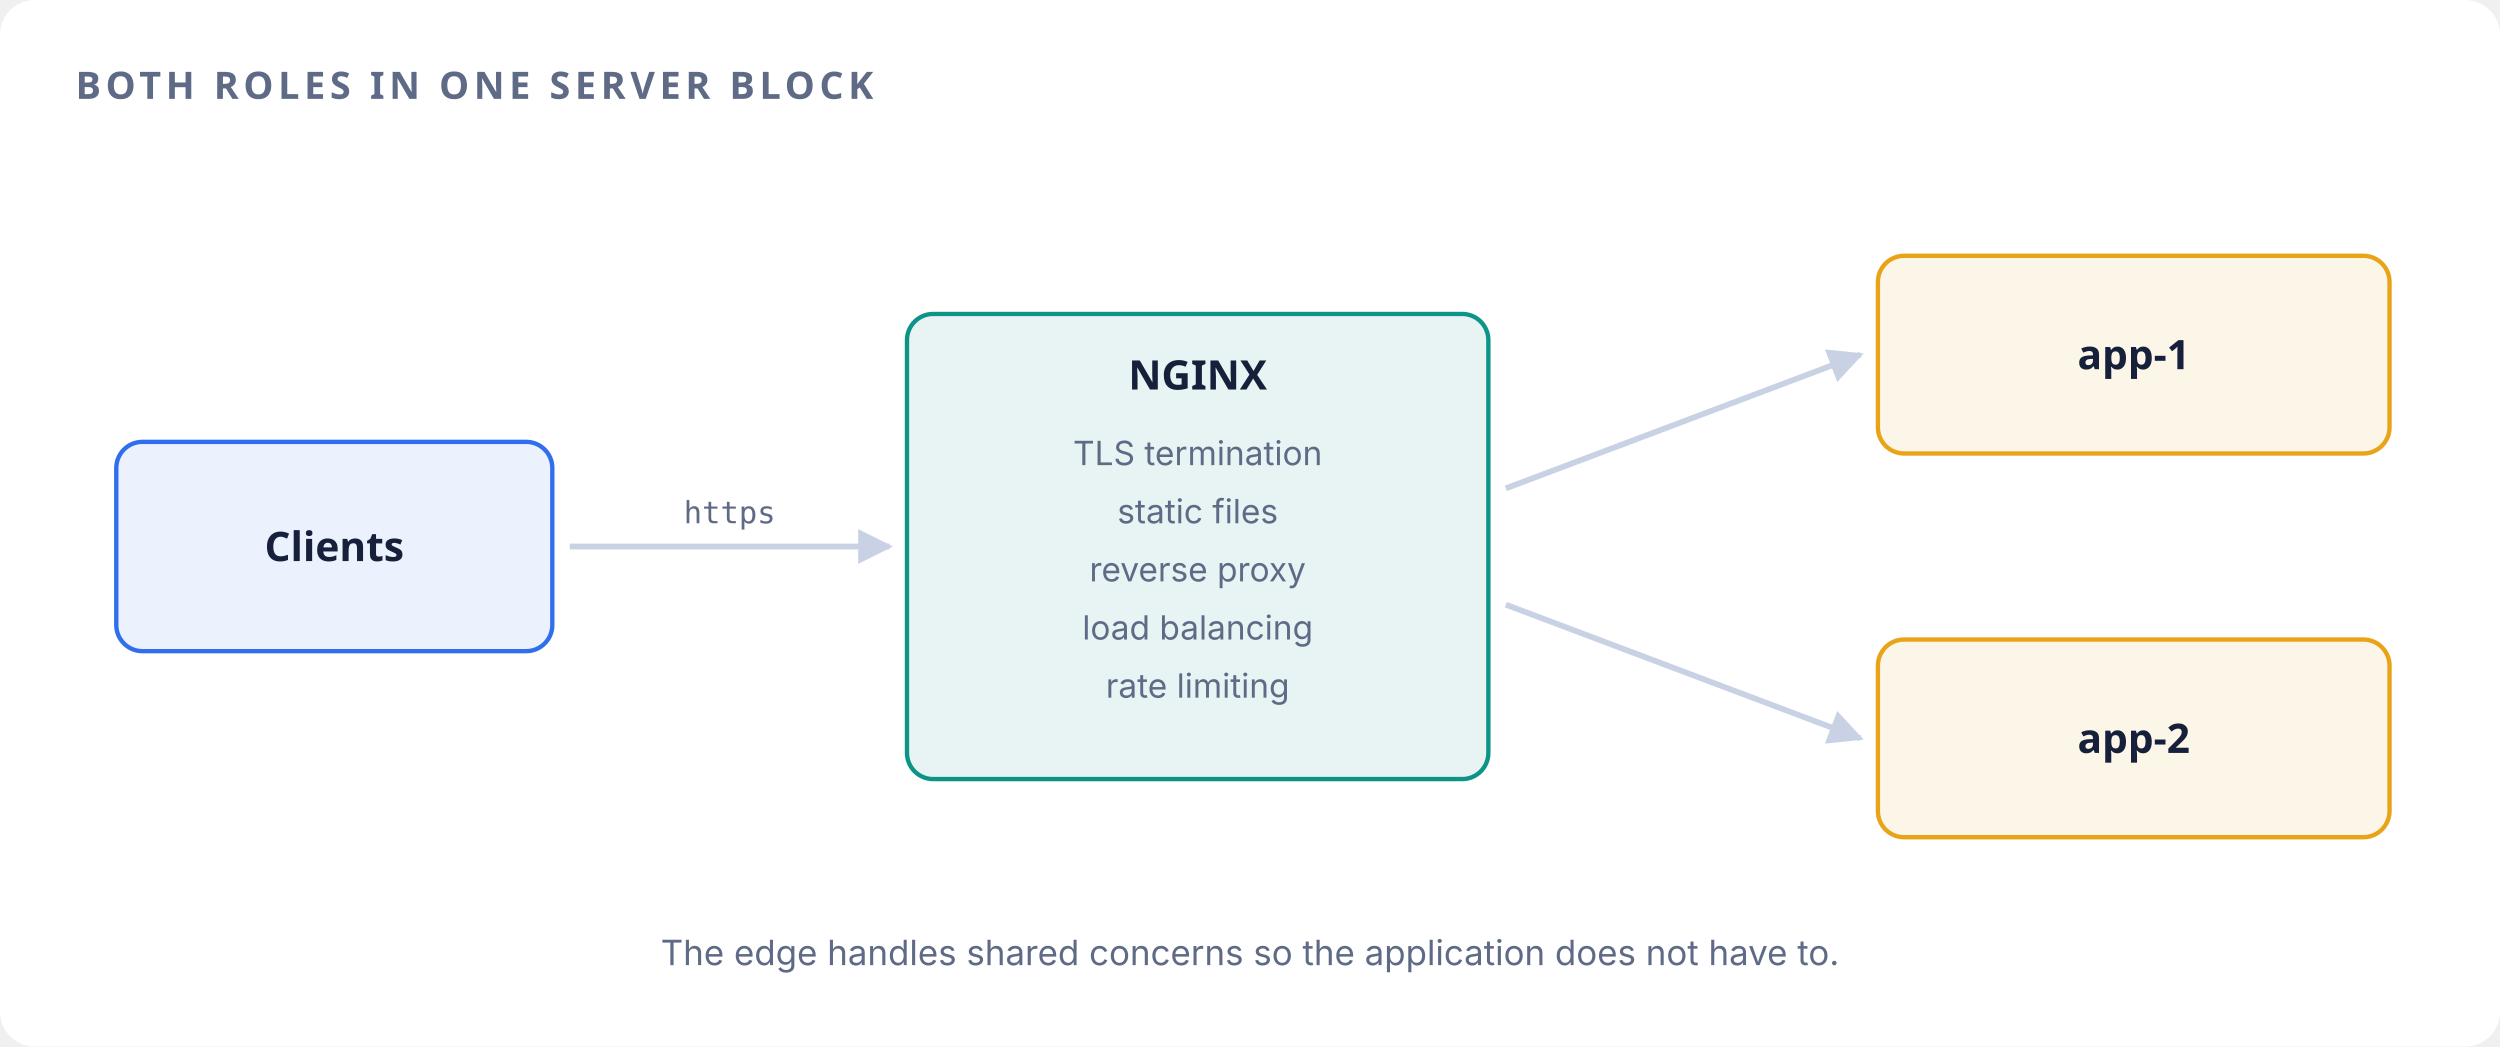
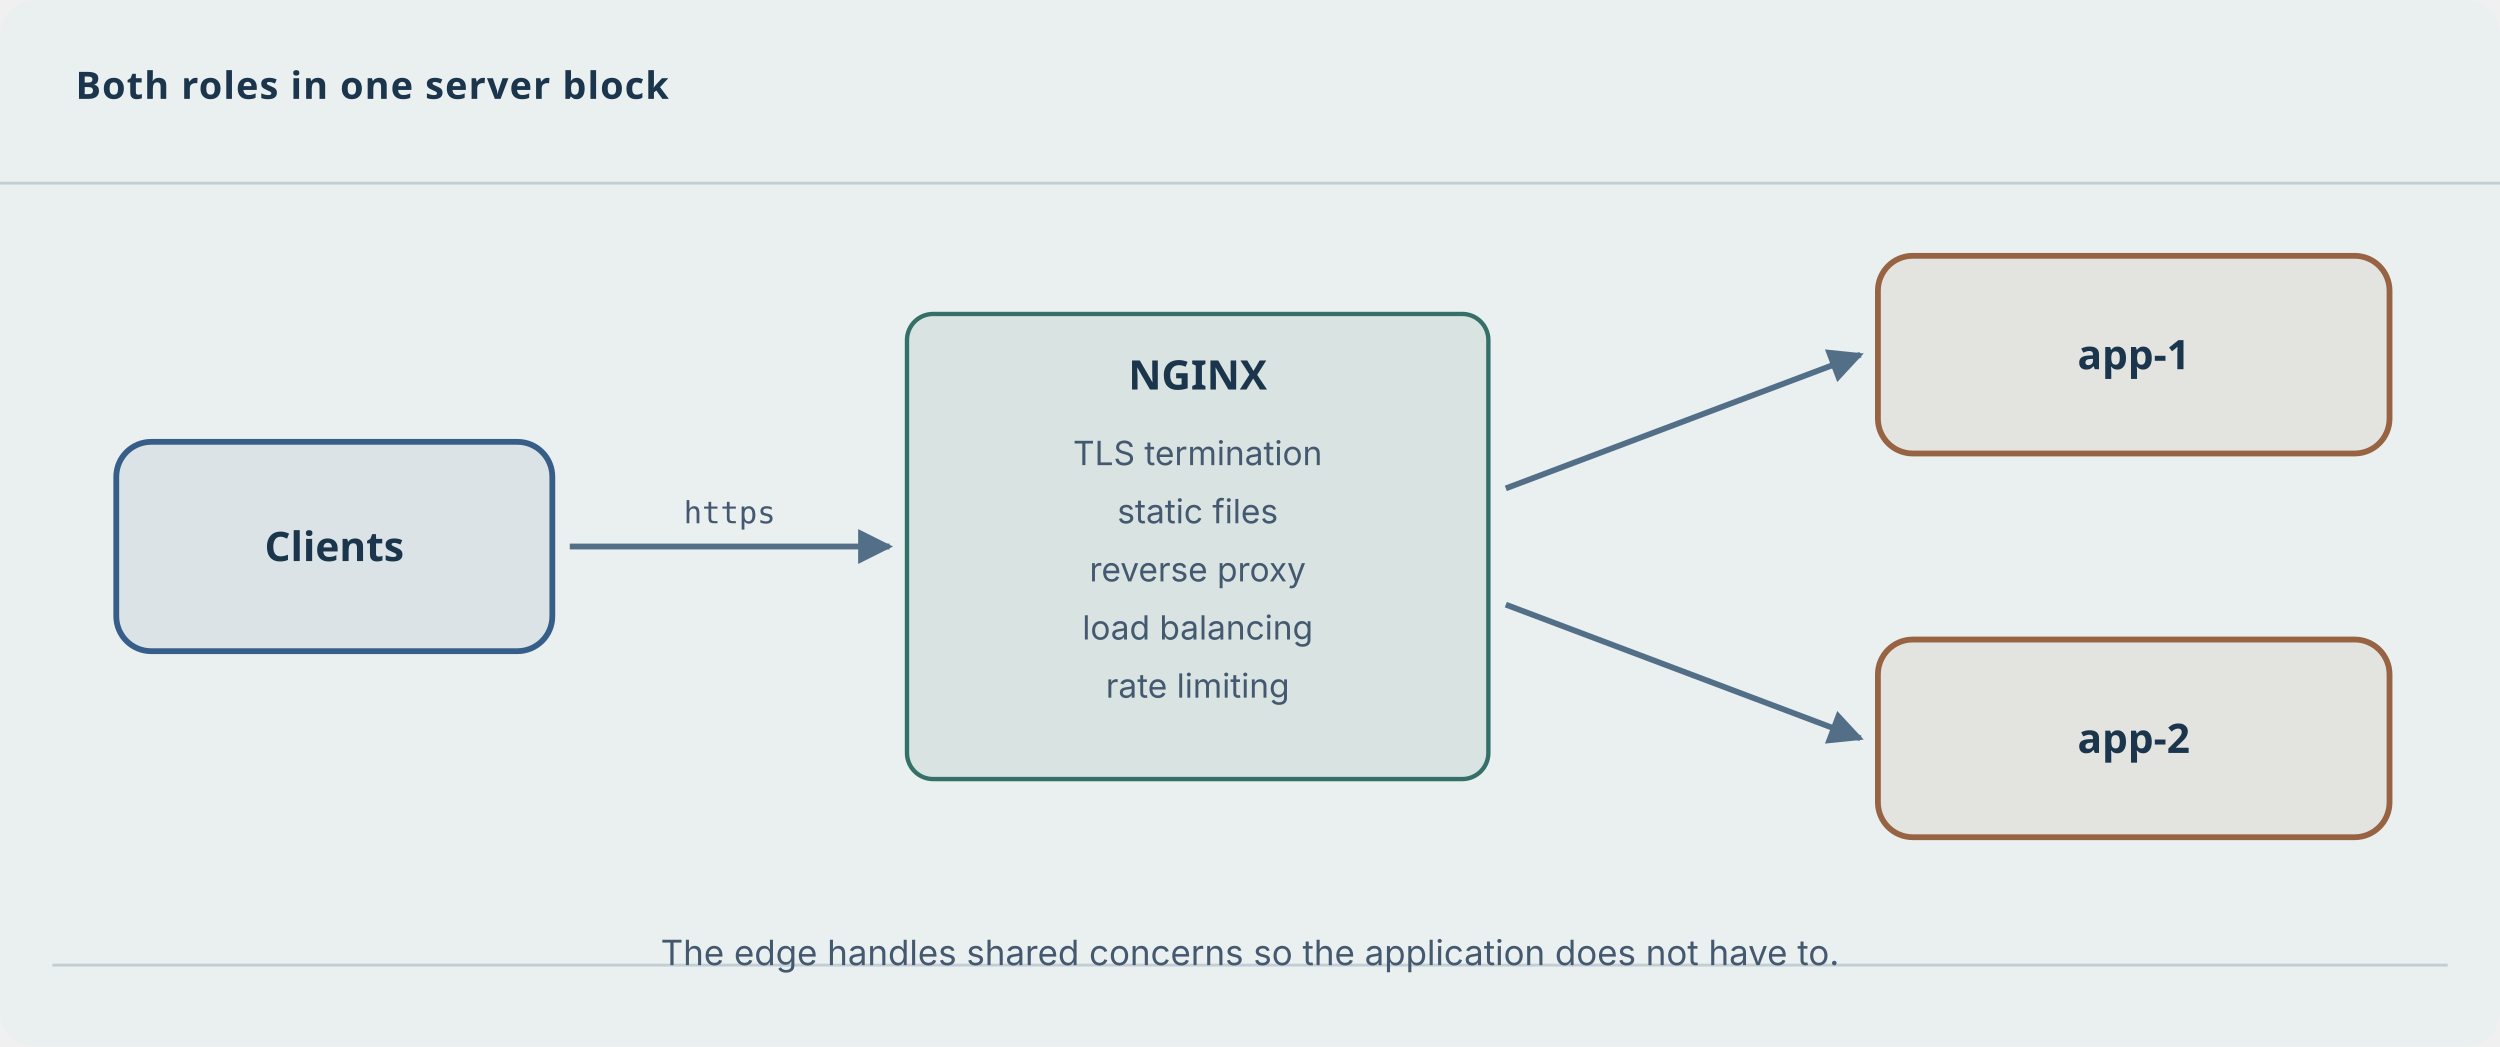
<svg xmlns="http://www.w3.org/2000/svg" viewBox="0 0 860 360" width="860" height="360" role="img" aria-label="Both roles in one server block">
  <defs>
    <marker id="a" viewBox="0 0 10 10" refX="9" refY="5" markerWidth="6" markerHeight="6" orient="auto-start-reverse">
-       <path d="M 0 0 L 10 5 L 0 10 z" fill="#c9d2e4" />
+       <path d="M 0 0 L 10 5 L 0 10 z" fill="#526f87" />
    </marker>
  </defs>
-   <rect width="860" height="360" rx="12" fill="#ffffff" />
-   <text x="26" y="34" font-family="Montserrat,system-ui,sans-serif" font-size="13" font-weight="800" letter-spacing="1.6" fill="#5f6b86">BOTH ROLES IN ONE SERVER BLOCK</text>
-   <rect x="40" y="152" width="150" height="72" rx="9" fill="#2f6fed18" stroke="#2f6fed" stroke-width="1.5" />
-   <text x="115" y="193" text-anchor="middle" font-family="Montserrat,system-ui,sans-serif" font-size="14" font-weight="700" fill="#16203a">Clients</text>
-   <path d="M 196 188 L 306 188" stroke="#c9d2e4" stroke-width="2" marker-end="url(#a)" />
-   <text x="251" y="180" text-anchor="middle" font-family="JetBrains Mono,monospace" font-size="10.5" fill="#5f6b86">https</text>
-   <rect x="312" y="108" width="200" height="160" rx="9" fill="#0d948818" stroke="#0d9488" stroke-width="1.5" />
-   <text x="412" y="134" text-anchor="middle" font-family="Montserrat,system-ui,sans-serif" font-size="14" font-weight="700" fill="#16203a">NGINX</text>
-   <text x="412" y="160" text-anchor="middle" font-family="Inter,system-ui,sans-serif" font-size="11.5" fill="#5f6b86">TLS termination</text>
-   <text x="412" y="180" text-anchor="middle" font-family="Inter,system-ui,sans-serif" font-size="11.5" fill="#5f6b86">static files</text>
-   <text x="412" y="200" text-anchor="middle" font-family="Inter,system-ui,sans-serif" font-size="11.5" fill="#5f6b86">reverse proxy</text>
-   <text x="412" y="220" text-anchor="middle" font-family="Inter,system-ui,sans-serif" font-size="11.5" fill="#5f6b86">load balancing</text>
-   <text x="412" y="240" text-anchor="middle" font-family="Inter,system-ui,sans-serif" font-size="11.5" fill="#5f6b86">rate limiting</text>
-   <path d="M 518 168 L 640 122" stroke="#c9d2e4" stroke-width="2" marker-end="url(#a)" />
-   <path d="M 518 208 L 640 254" stroke="#c9d2e4" stroke-width="2" marker-end="url(#a)" />
-   <rect x="646" y="88" width="176" height="68" rx="9" fill="#e8a31718" stroke="#e8a317" stroke-width="1.5" />
-   <text x="734" y="127" text-anchor="middle" font-family="Montserrat,system-ui,sans-serif" font-size="14" font-weight="700" fill="#16203a">app-1</text>
-   <rect x="646" y="220" width="176" height="68" rx="9" fill="#e8a31718" stroke="#e8a317" stroke-width="1.5" />
-   <text x="734" y="259" text-anchor="middle" font-family="Montserrat,system-ui,sans-serif" font-size="14" font-weight="700" fill="#16203a">app-2</text>
-   <text x="430" y="332" text-anchor="middle" font-family="Inter,system-ui,sans-serif" font-size="12" fill="#5f6b86">
+   <rect width="860" height="360" rx="12" fill="#eaf0ef" />
+   <path d="M0 63h860M18 332h824" stroke="#a2b3be" opacity=".55" />
+   <text x="26" y="34" font-family="Montserrat,system-ui,sans-serif" font-size="13" font-weight="800" letter-spacing=".4" fill="#1b354c">Both roles in one server block</text>
+   <rect x="40" y="152" width="150" height="72" rx="12" fill="#365e8815" stroke="#365e88" stroke-width="2" />
+   <text x="115" y="193" text-anchor="middle" font-family="Montserrat,system-ui,sans-serif" font-size="14" font-weight="700" fill="#1b354c">Clients</text>
+   <path d="M 196 188 L 306 188" stroke="#526f87" stroke-width="2" marker-end="url(#a)" />
+   <text x="251" y="180" text-anchor="middle" font-family="JetBrains Mono,monospace" font-size="10.5" fill="#445970">https</text>
+   <rect x="312" y="108" width="200" height="160" rx="9" fill="#346f6818" stroke="#346f68" stroke-width="1.5" />
+   <text x="412" y="134" text-anchor="middle" font-family="Montserrat,system-ui,sans-serif" font-size="14" font-weight="700" fill="#1b354c">NGINX</text>
+   <text x="412" y="160" text-anchor="middle" font-family="Inter,system-ui,sans-serif" font-size="11.5" fill="#445970">TLS termination</text>
+   <text x="412" y="180" text-anchor="middle" font-family="Inter,system-ui,sans-serif" font-size="11.5" fill="#445970">static files</text>
+   <text x="412" y="200" text-anchor="middle" font-family="Inter,system-ui,sans-serif" font-size="11.5" fill="#445970">reverse proxy</text>
+   <text x="412" y="220" text-anchor="middle" font-family="Inter,system-ui,sans-serif" font-size="11.5" fill="#445970">load balancing</text>
+   <text x="412" y="240" text-anchor="middle" font-family="Inter,system-ui,sans-serif" font-size="11.5" fill="#445970">rate limiting</text>
+   <path d="M 518 168 L 640 122" stroke="#526f87" stroke-width="2" marker-end="url(#a)" />
+   <path d="M 518 208 L 640 254" stroke="#526f87" stroke-width="2" marker-end="url(#a)" />
+   <rect x="646" y="88" width="176" height="68" rx="12" fill="#97634215" stroke="#976342" stroke-width="2" />
+   <text x="734" y="127" text-anchor="middle" font-family="Montserrat,system-ui,sans-serif" font-size="14" font-weight="700" fill="#1b354c">app-1</text>
+   <rect x="646" y="220" width="176" height="68" rx="12" fill="#97634215" stroke="#976342" stroke-width="2" />
+   <text x="734" y="259" text-anchor="middle" font-family="Montserrat,system-ui,sans-serif" font-size="14" font-weight="700" fill="#1b354c">app-2</text>
+   <text x="430" y="332" text-anchor="middle" font-family="Inter,system-ui,sans-serif" font-size="12" fill="#445970">
    The edge handles shared concerns so the application does not have to.</text>
</svg>
